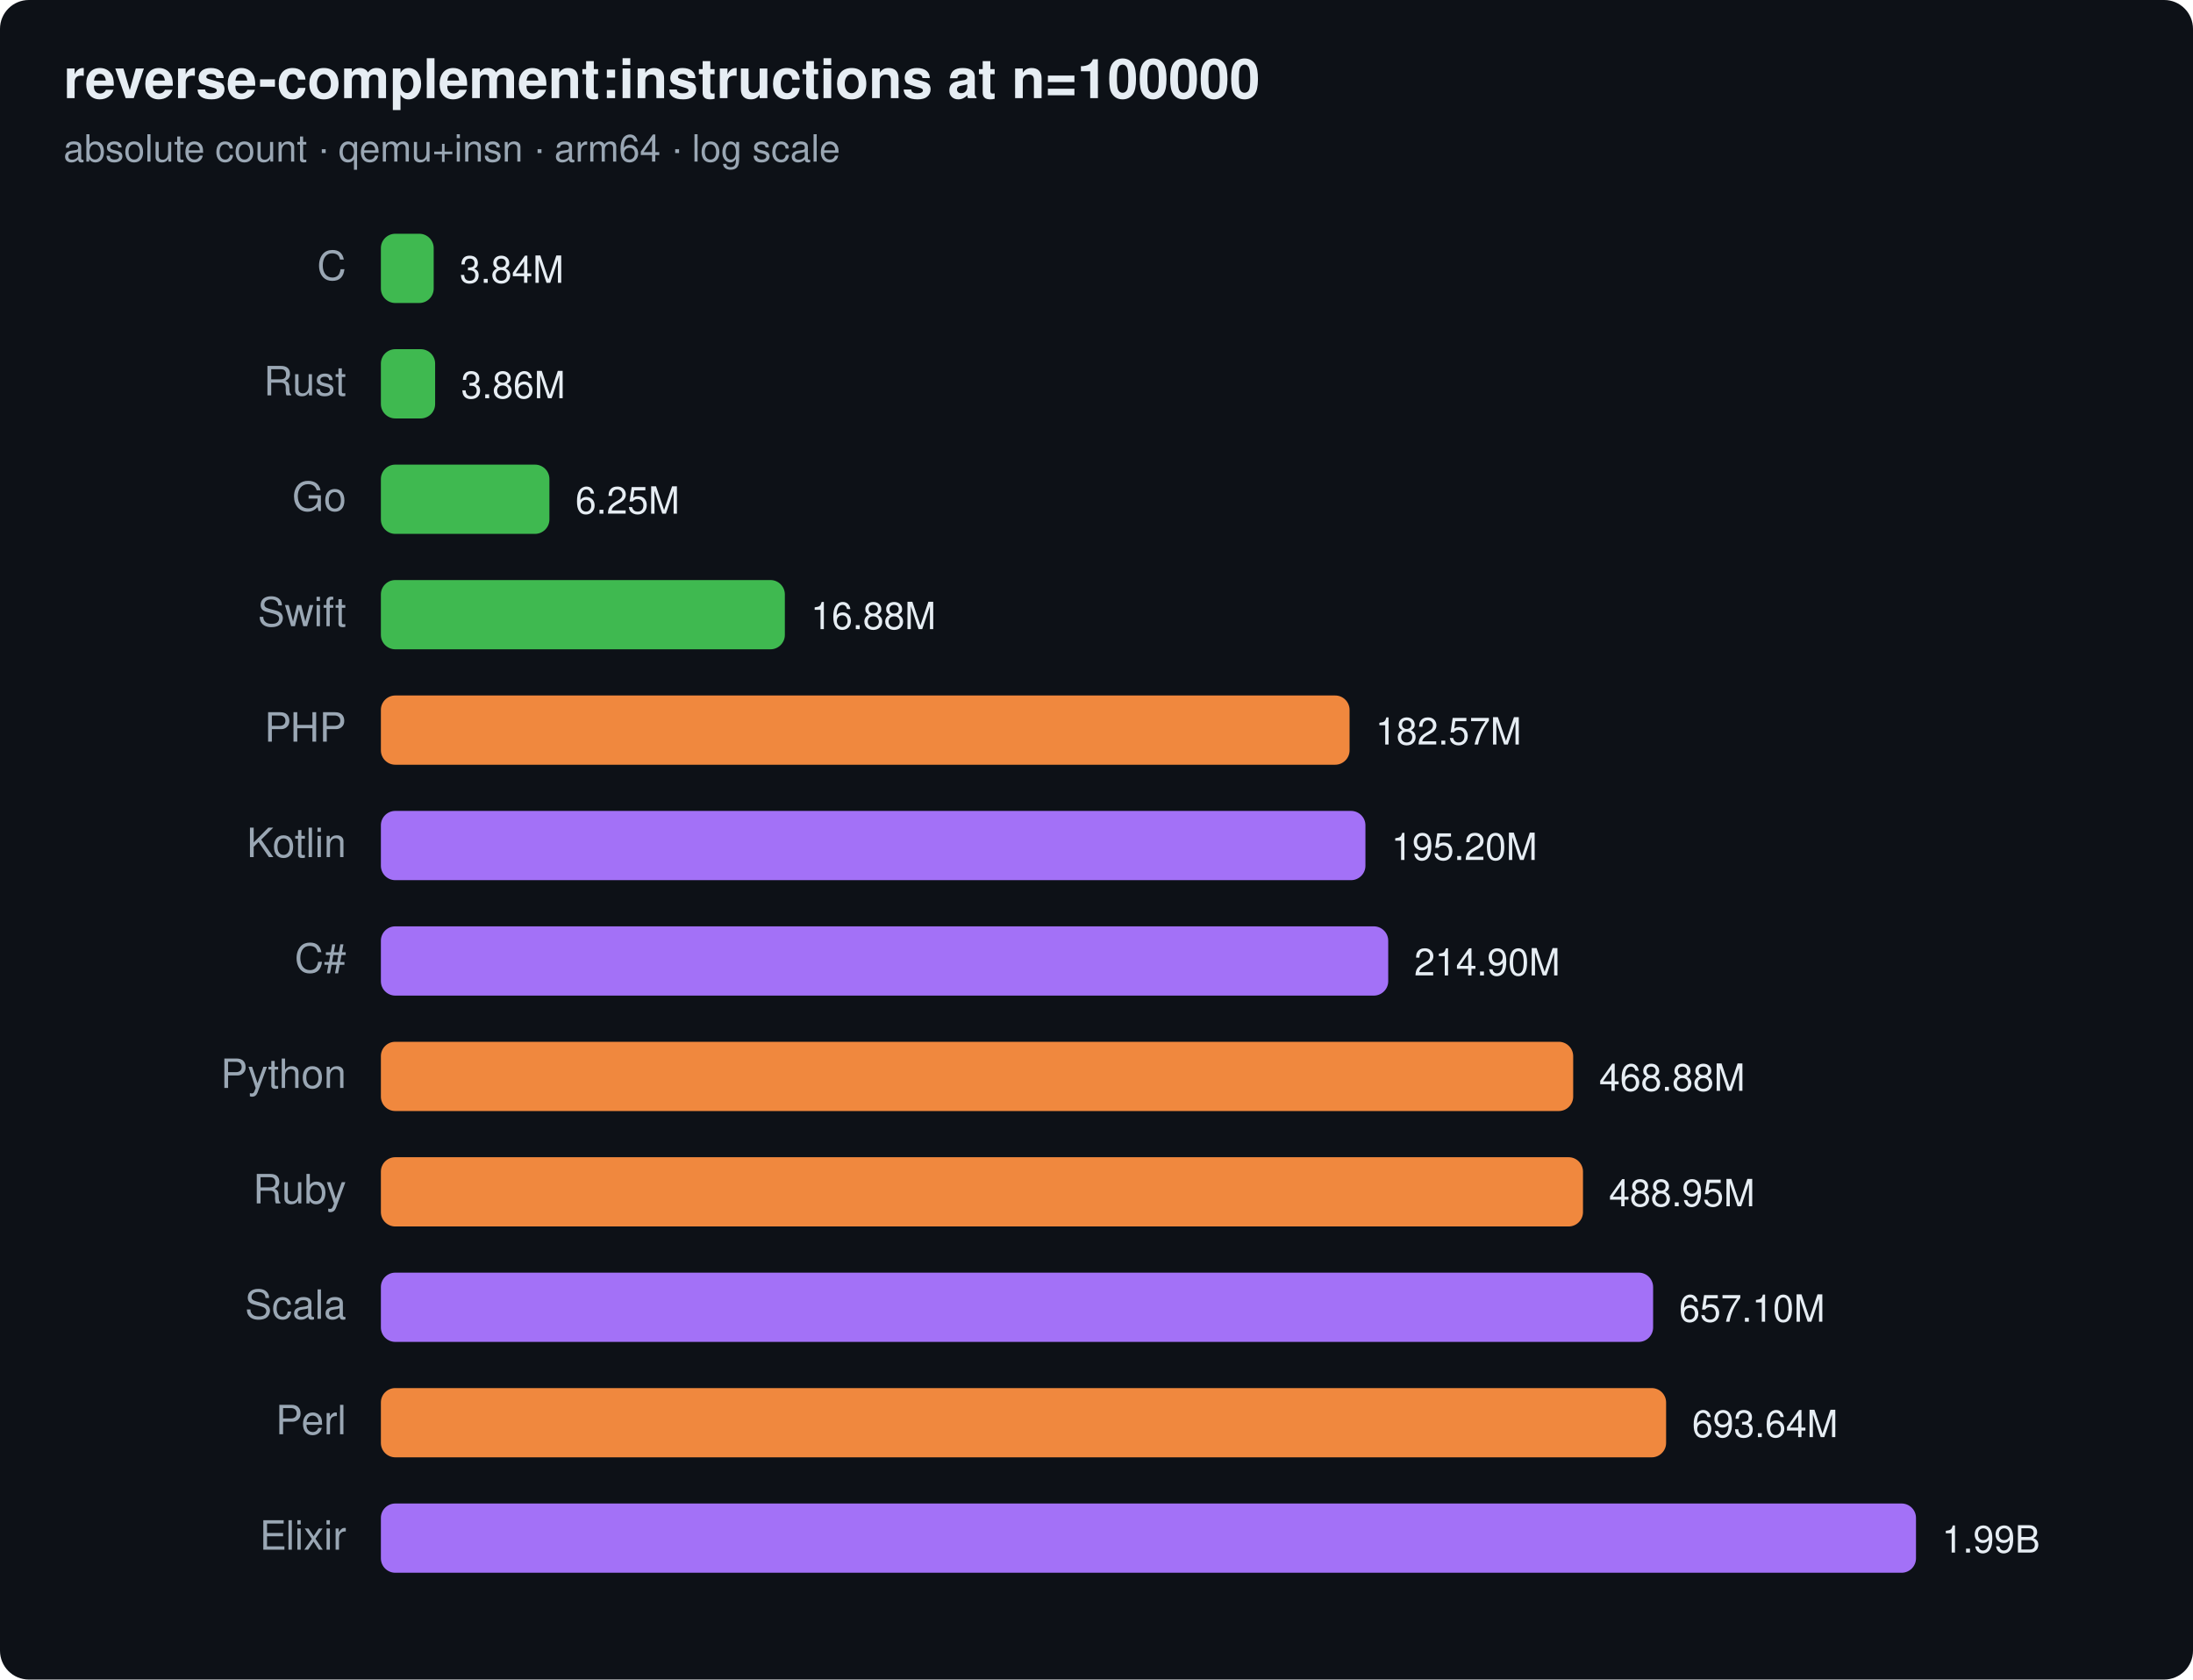
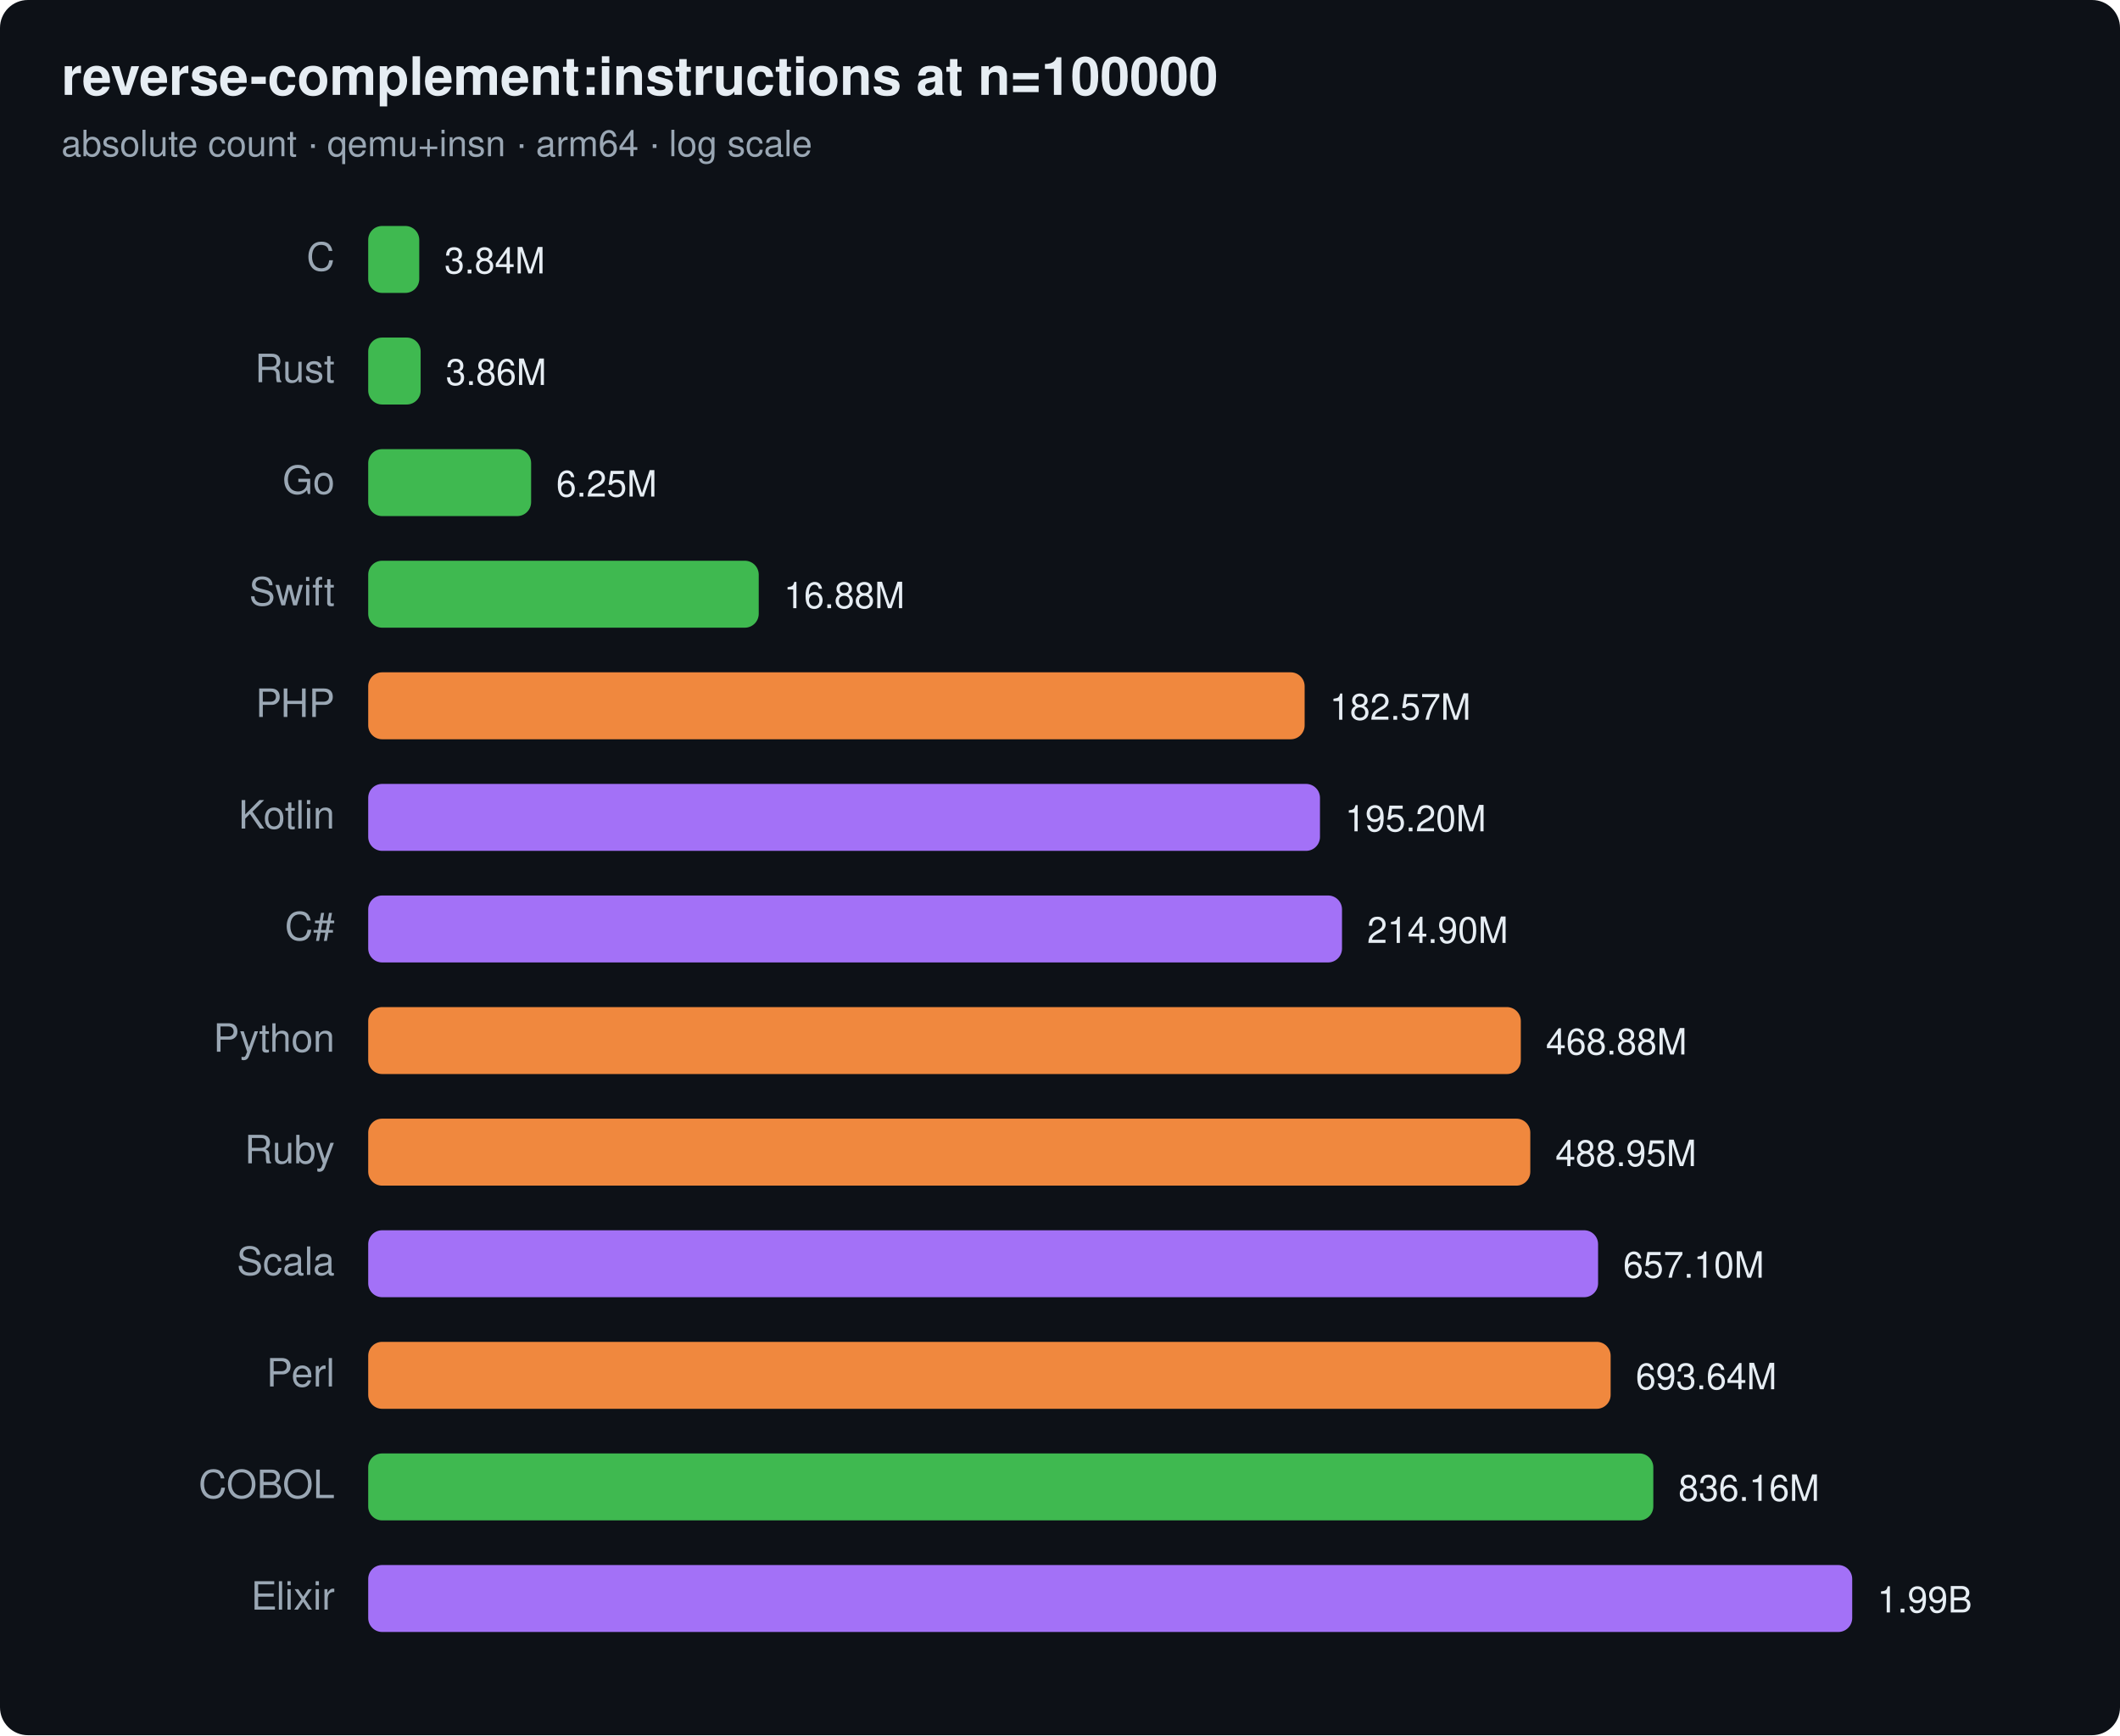
- <svg xmlns="http://www.w3.org/2000/svg" width="760" height="582" viewBox="0 0 760 582" font-family="ui-sans-serif,system-ui,Segoe UI,Helvetica,Arial">
-   <rect width="760" height="582" rx="10" fill="#0d1117" />
+ <svg xmlns="http://www.w3.org/2000/svg" width="760" height="622" viewBox="0 0 760 622" font-family="ui-sans-serif,system-ui,Segoe UI,Helvetica,Arial">
+   <rect width="760" height="622" rx="10" fill="#0d1117" />
  <text x="22" y="34" font-size="19" font-weight="700" fill="#e6edf3">reverse-complement:instructions at n=100000</text>
  <text x="22" y="56" font-size="13" fill="#9aa7b4">absolute count · qemu+insn · arm64 · log scale</text>
  <text x="120" y="97" text-anchor="end" font-size="14" fill="#9aa7b4">C</text>
  <rect x="132" y="81" width="18.3" height="24" rx="5" fill="#3fb950" />
  <text x="159.3" y="98" font-size="13" fill="#e6edf3">3.84M</text>
  <text x="120" y="137" text-anchor="end" font-size="14" fill="#9aa7b4">Rust</text>
  <rect x="132" y="121" width="18.8" height="24" rx="5" fill="#3fb950" />
  <text x="159.8" y="138" font-size="13" fill="#e6edf3">3.86M</text>
  <text x="120" y="177" text-anchor="end" font-size="14" fill="#9aa7b4">Go</text>
  <rect x="132" y="161" width="58.4" height="24" rx="5" fill="#3fb950" />
  <text x="199.4" y="178" font-size="13" fill="#e6edf3">6.25M</text>
  <text x="120" y="217" text-anchor="end" font-size="14" fill="#9aa7b4">Swift</text>
  <rect x="132" y="201" width="140.0" height="24" rx="5" fill="#3fb950" />
  <text x="281.0" y="218" font-size="13" fill="#e6edf3">16.88M</text>
  <text x="120" y="257" text-anchor="end" font-size="14" fill="#9aa7b4">PHP</text>
  <rect x="132" y="241" width="335.7" height="24" rx="5" fill="#f0883e" />
  <text x="476.7" y="258" font-size="13" fill="#e6edf3">182.57M</text>
  <text x="120" y="297" text-anchor="end" font-size="14" fill="#9aa7b4">Kotlin</text>
  <rect x="132" y="281" width="341.2" height="24" rx="5" fill="#a371f7" />
  <text x="482.2" y="298" font-size="13" fill="#e6edf3">195.20M</text>
  <text x="120" y="337" text-anchor="end" font-size="14" fill="#9aa7b4">C#</text>
  <rect x="132" y="321" width="349.1" height="24" rx="5" fill="#a371f7" />
  <text x="490.1" y="338" font-size="13" fill="#e6edf3">214.90M</text>
  <text x="120" y="377" text-anchor="end" font-size="14" fill="#9aa7b4">Python</text>
  <rect x="132" y="361" width="413.2" height="24" rx="5" fill="#f0883e" />
  <text x="554.2" y="378" font-size="13" fill="#e6edf3">468.88M</text>
  <text x="120" y="417" text-anchor="end" font-size="14" fill="#9aa7b4">Ruby</text>
  <rect x="132" y="401" width="416.6" height="24" rx="5" fill="#f0883e" />
  <text x="557.6" y="418" font-size="13" fill="#e6edf3">488.95M</text>
  <text x="120" y="457" text-anchor="end" font-size="14" fill="#9aa7b4">Scala</text>
  <rect x="132" y="441" width="440.9" height="24" rx="5" fill="#a371f7" />
  <text x="581.9" y="458" font-size="13" fill="#e6edf3">657.10M</text>
  <text x="120" y="497" text-anchor="end" font-size="14" fill="#9aa7b4">Perl</text>
  <rect x="132" y="481" width="445.4" height="24" rx="5" fill="#f0883e" />
  <text x="586.4" y="498" font-size="13" fill="#e6edf3">693.64M</text>
-   <text x="120" y="537" text-anchor="end" font-size="14" fill="#9aa7b4">Elixir</text>
-   <rect x="132" y="521" width="532.0" height="24" rx="5" fill="#a371f7" />
-   <text x="673.0" y="538" font-size="13" fill="#e6edf3">1.99B</text>
+   <text x="120" y="537" text-anchor="end" font-size="14" fill="#9aa7b4">COBOL</text>
+   <rect x="132" y="521" width="460.7" height="24" rx="5" fill="#3fb950" />
+   <text x="601.7" y="538" font-size="13" fill="#e6edf3">836.16M</text>
+   <text x="120" y="577" text-anchor="end" font-size="14" fill="#9aa7b4">Elixir</text>
+   <rect x="132" y="561" width="532.0" height="24" rx="5" fill="#a371f7" />
+   <text x="673.0" y="578" font-size="13" fill="#e6edf3">1.99B</text>
</svg>
